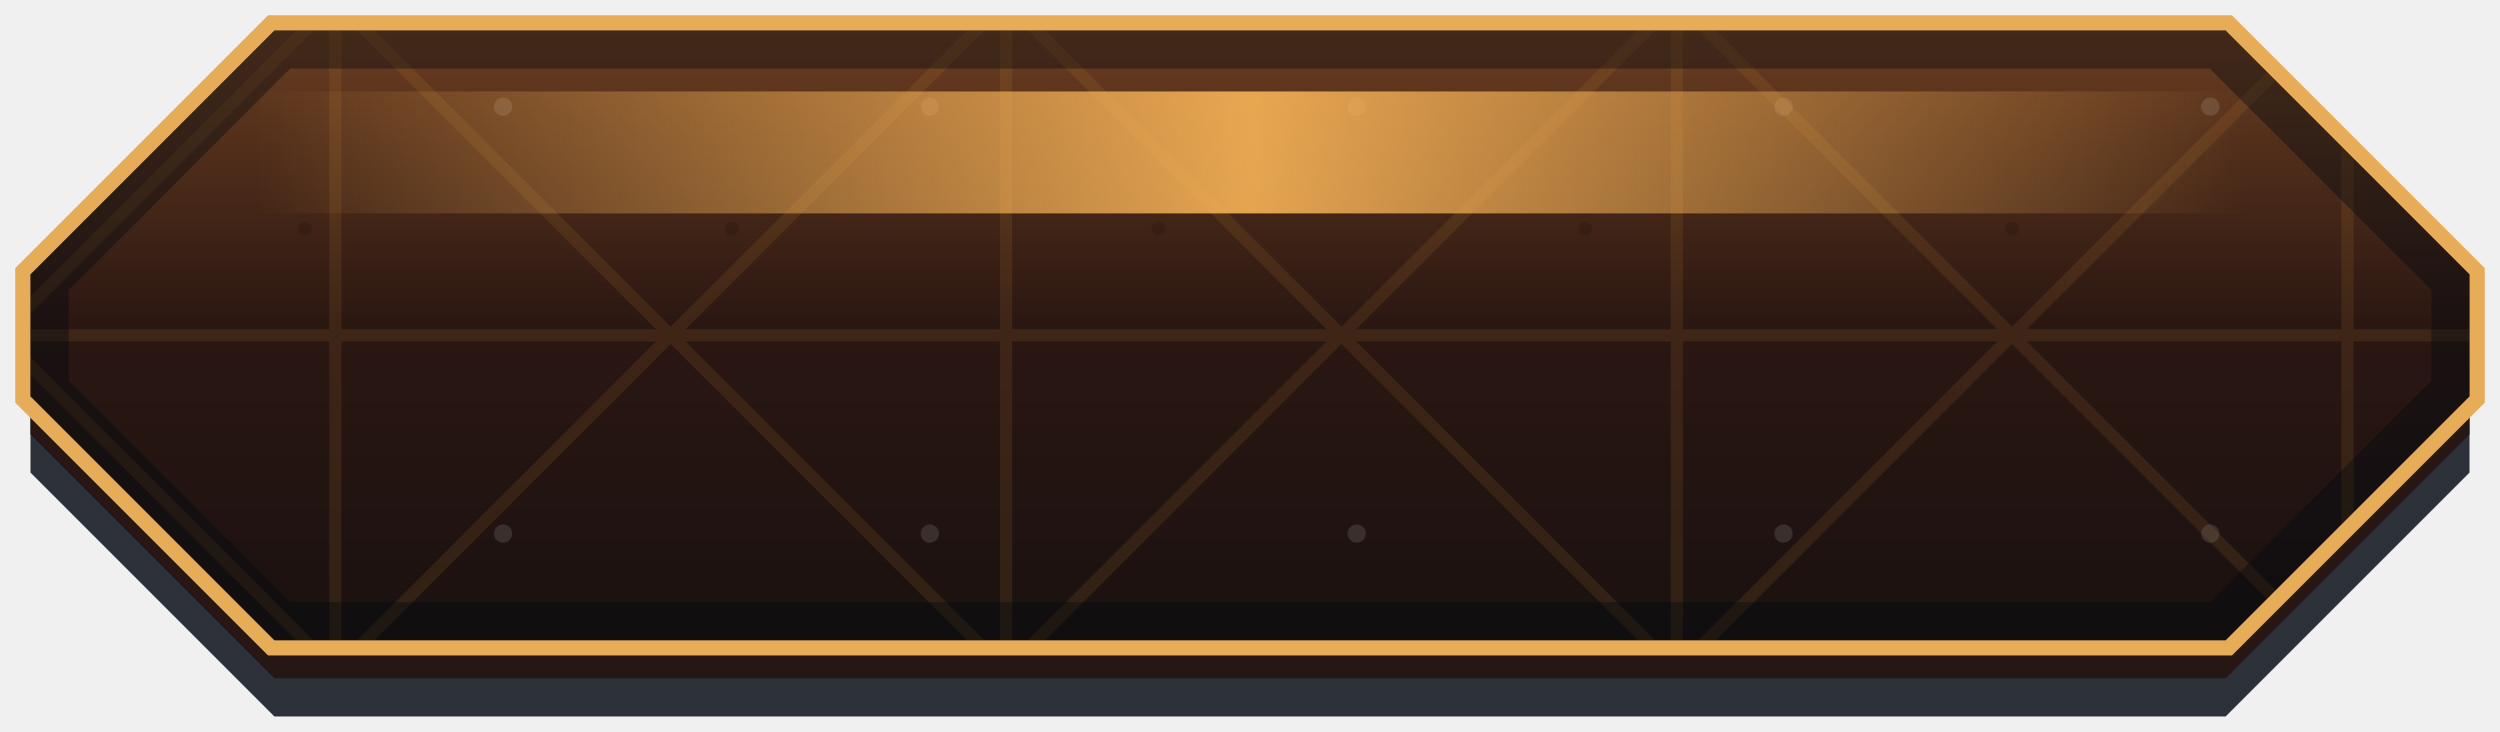
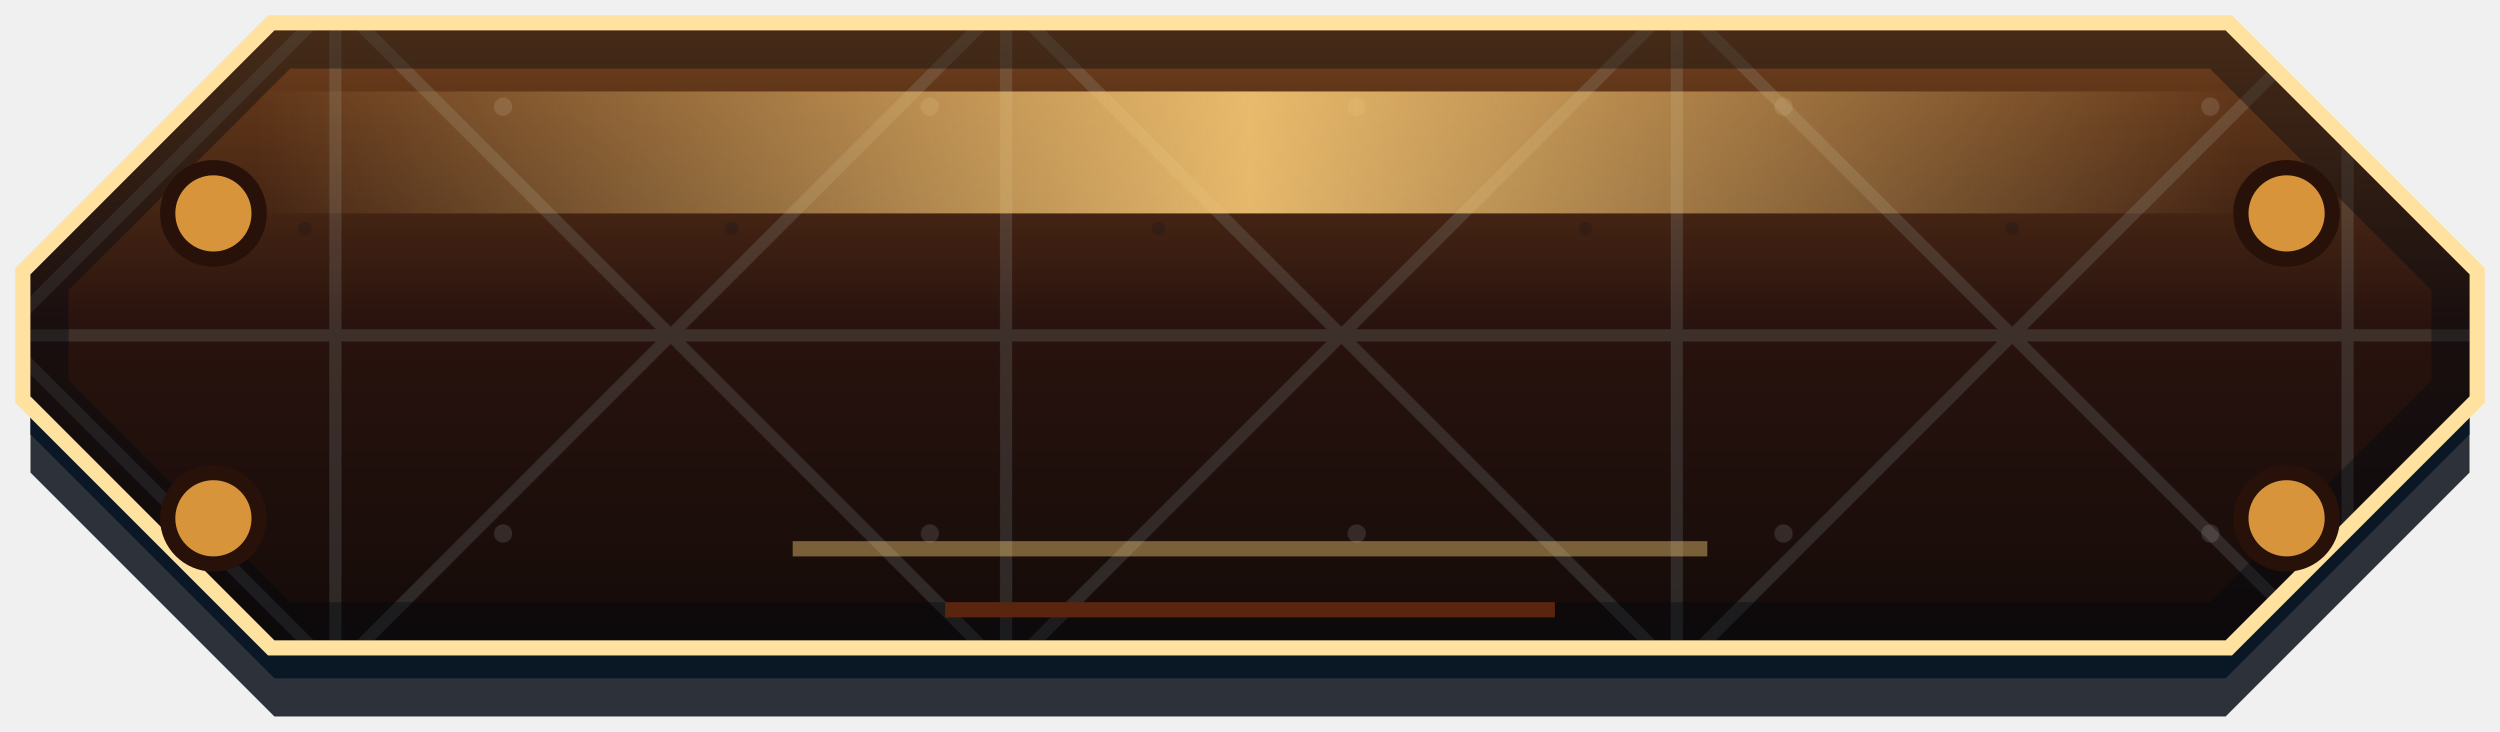
- <svg xmlns="http://www.w3.org/2000/svg" width="328" height="96" viewBox="0 0 164 48" role="img" aria-label="M7 badge normal" data-style="m10-volcanic-forge-0.1.0" data-geometry-shape="chamfered-angular" data-corner-radius="2" data-end-cap-depth="16">
+ <svg xmlns="http://www.w3.org/2000/svg" width="328" height="96" viewBox="0 0 164 48" role="img" aria-label="M7 badge normal" data-style="m10-volcanic-forge-0.2.0" data-geometry-shape="chamfered-angular" data-corner-radius="2" data-end-cap-depth="16">
  <defs>
-     <linearGradient id="m7-badge-normal-164-48-50-plate" x1="0" y1="0" x2="0" y2="1">
-       <stop offset="0" stop-color="#6B3E20" />
-       <stop offset=".48" stop-color="#2B1712" />
-       <stop offset="1" stop-color="#1A1110" />
+     <linearGradient id="m10-badge-164x48-normal-plate" x1="0" y1="0" x2="0" y2="1">
+       <stop offset="0" stop-color="#70401C" />
+       <stop offset=".48" stop-color="#29130E" />
+       <stop offset="1" stop-color="#140B09" />
    </linearGradient>
-     <linearGradient id="m7-badge-normal-164-48-50-primary" x1="0" y1="0" x2="0" y2="1">
-       <stop offset="0" stop-color="#FFD27A" />
-       <stop offset=".45" stop-color="#FF5B1A" />
-       <stop offset="1" stop-color="#8A3518" />
+     <linearGradient id="m10-badge-164x48-normal-primary" x1="0" y1="0" x2="0" y2="1">
+       <stop offset="0" stop-color="#FFF0C5" />
+       <stop offset=".45" stop-color="#FF6A1F" />
+       <stop offset="1" stop-color="#B34216" />
    </linearGradient>
-     <linearGradient id="m7-badge-normal-164-48-50-energy" x1="0" y1="0" x2="1" y2="0">
-       <stop offset="0" stop-color="#FFB95A" stop-opacity="0" />
-       <stop offset=".5" stop-color="#FFB95A" stop-opacity=".86" />
-       <stop offset="1" stop-color="#FFB95A" stop-opacity="0" />
+     <linearGradient id="m10-badge-164x48-normal-energy" x1="0" y1="0" x2="1" y2="0">
+       <stop offset="0" stop-color="#FFD07A" stop-opacity="0" />
+       <stop offset=".5" stop-color="#FFD07A" stop-opacity=".86" />
+       <stop offset="1" stop-color="#FFD07A" stop-opacity="0" />
    </linearGradient>
-     <pattern id="m7-badge-normal-164-48-50-grain" width="28" height="28" patternUnits="userSpaceOnUse">
+     <pattern id="m10-badge-164x48-normal-grain" width="28" height="28" patternUnits="userSpaceOnUse">
      <circle cx="5" cy="7" r=".6" fill="#FFFFFF" fill-opacity=".12" />
-       <circle cx="20" cy="15" r=".45" fill="#180A08" fill-opacity=".2" />
+       <circle cx="20" cy="15" r=".45" fill="#061321" fill-opacity=".2" />
    </pattern>
-     <pattern id="m7-badge-normal-164-48-50-plate-pattern" width="44" height="44" patternUnits="userSpaceOnUse">
-       <path d="M0 22H44M22 0V44M0 22L22 0 44 22 22 44Z" fill="none" stroke="#D7943A" stroke-opacity=".12" stroke-width=".8" />
+     <pattern id="m10-badge-164x48-normal-plate-pattern" width="44" height="44" patternUnits="userSpaceOnUse">
+       <path d="M0 22H44M22 0V44M0 22L22 0 44 22 22 44Z" fill="none" stroke="#D8FBFF" stroke-opacity=".12" stroke-width=".8" />
    </pattern>
-     <mask id="m7-badge-normal-164-48-50-mask">
+     <mask id="m10-badge-164x48-normal-mask">
      <path d="M18 2H146L162 18V26L146 42H18L2 26V18Z" fill="white" />
    </mask>
  </defs>
  <g opacity="1">
-     <g id="m7-badge-normal-164-48-50-outer-shadow" data-layer="outer-shadow" transform="translate(0 5)">
+     <g id="m10-badge-164x48-normal-outer-shadow" data-layer="outer-shadow" transform="translate(0 5)">
      <path d="M18 2H146L162 18V26L146 42H18L2 26V18Z" fill="#020812" opacity=".82" />
    </g>
-     <g id="m7-badge-normal-164-48-50-connected-depth" data-layer="connected-depth" transform="translate(0 2.5)">
-       <path d="M18 2H146L162 18V26L146 42H18L2 26V18Z" fill="#26130F" opacity=".9" />
+     <g id="m10-badge-164x48-normal-connected-depth" data-layer="connected-depth" transform="translate(0 2.5)">
+       <path d="M18 2H146L162 18V26L146 42H18L2 26V18Z" fill="#071522" opacity=".9" />
    </g>
-     <g id="m7-badge-normal-164-48-50-outer-frame" data-layer="outer-frame">
-       <path d="M18 2H146L162 18V26L146 42H18L2 26V18Z" fill="#211411" stroke="#E7AC58" stroke-width="2" stroke-linejoin="miter" />
+     <g id="m10-badge-164x48-normal-outer-frame" data-layer="outer-frame">
+       <path d="M18 2H146L162 18V26L146 42H18L2 26V18Z" fill="#071421" stroke="#FFE2A0" stroke-width="2" stroke-linejoin="miter" />
    </g>
-     <g id="m7-badge-normal-164-48-50-inner-plate-fill" data-layer="inner-plate-fill">
-       <path d="M18 2H146L162 18V26L146 42H18L2 26V18Z" fill="url(#m7-badge-normal-164-48-50-plate)" />
+     <g id="m10-badge-164x48-normal-inner-plate-fill" data-layer="inner-plate-fill">
+       <path d="M18 2H146L162 18V26L146 42H18L2 26V18Z" fill="url(#m10-badge-164x48-normal-plate)" />
    </g>
-     <g id="m7-badge-normal-164-48-50-surface-grain" data-layer="surface-grain" data-material-source="m8-ice-grain" mask="url(#m7-badge-normal-164-48-50-mask)">
-       <rect width="164" height="48" fill="url(#m7-badge-normal-164-48-50-grain)" />
+     <g id="m10-badge-164x48-normal-surface-grain" data-layer="surface-grain" data-material-source="m8-ice-grain" mask="url(#m10-badge-164x48-normal-mask)">
+       <rect width="164" height="48" fill="url(#m10-badge-164x48-normal-grain)" />
    </g>
-     <g id="m7-badge-normal-164-48-50-surface-pattern" data-layer="surface-pattern" data-material-source="m8-crystal-facet-pattern" mask="url(#m7-badge-normal-164-48-50-mask)">
-       <rect width="164" height="48" fill="url(#m7-badge-normal-164-48-50-plate-pattern)" />
+     <g id="m10-badge-164x48-normal-surface-pattern" data-layer="surface-pattern" data-material-source="m8-crystal-facet-pattern" mask="url(#m10-badge-164x48-normal-mask)">
+       <rect width="164" height="48" fill="url(#m10-badge-164x48-normal-plate-pattern)" />
    </g>
-     <g id="m7-badge-normal-164-48-50-side-bevel-shade" data-layer="side-bevel-shade" mask="url(#m7-badge-normal-164-48-50-mask)">
+     <g id="m10-badge-164x48-normal-side-bevel-shade" data-layer="side-bevel-shade" mask="url(#m10-badge-164x48-normal-mask)">
      <path d="M18 2H146L162 18V26L146 42H18L2 26V18Z" fill="none" stroke="#020812" stroke-opacity=".38" stroke-width="5" />
    </g>
-     <g id="m7-badge-normal-164-48-50-top-bevel-highlight" data-layer="top-bevel-highlight" mask="url(#m7-badge-normal-164-48-50-mask)">
+     <g id="m10-badge-164x48-normal-top-bevel-highlight" data-layer="top-bevel-highlight" mask="url(#m10-badge-164x48-normal-mask)">
      <path d="M26 8H138" stroke="#FFFFFF" stroke-opacity=".55" stroke-width="3" stroke-linecap="square" />
    </g>
-     <g id="m7-badge-normal-164-48-50-cold-edge-accent" data-layer="cold-edge-accent" data-material-source="m8-cold-edge-accent" mask="url(#m7-badge-normal-164-48-50-mask)">
-       <rect x="16" y="6" width="132" height="8" fill="url(#m7-badge-normal-164-48-50-energy)" />
+     <g id="m10-badge-164x48-normal-cold-edge-accent" data-layer="cold-edge-accent" data-material-source="m8-cold-edge-accent" mask="url(#m10-badge-164x48-normal-mask)">
+       <rect x="16" y="6" width="132" height="8" fill="url(#m10-badge-164x48-normal-energy)" />
    </g>
-     <g id="m7-badge-normal-164-48-50-ornament-decal" data-layer="ornament-decal" data-material-source="m7-ornament-marks" mask="url(#m7-badge-normal-164-48-50-mask)">
-       <path d="M24 35h16M124 35h16" stroke="#FFD27A" stroke-opacity=".5" stroke-width="2" />
+     <g id="m10-badge-164x48-normal-ornament-decal" data-layer="ornament-decal" data-material-source="m7-ornament-marks" mask="url(#m10-badge-164x48-normal-mask)">
+       <path d="M24 35h16M124 35h16" stroke="#E6FCFF" stroke-opacity=".5" stroke-width="2" />
    </g>
-     <g id="m7-badge-normal-164-48-50-content" data-layer="content" data-slot="editable-badge-content" data-safe-x="30" data-safe-y="8" data-safe-width="104" data-safe-height="30" />
+     <g id="m10-badge-forged-rivets" data-layer="forge-ornament" data-ornament="rivet-rune" fill="#D7943A" stroke="#271108" stroke-width="1">
+       <circle cx="14" cy="14" r="3" />
+       <circle cx="150" cy="14" r="3" />
+       <circle cx="14" cy="34" r="3" />
+       <circle cx="150" cy="34" r="3" />
+     </g>
+     <g id="m10-badge-engraved-typography" data-layer="forge-typography" data-typography-preset="m10-engraved-gold-action">
+       <path d="M52 36h60" stroke="#FFD27A" stroke-opacity=".42" />
+       <path d="M62 40h40" stroke="#5A250F" />
+     </g>
+     <g id="m10-badge-content" data-layer="content" data-slot="editable-badge-content" data-safe-x="30" data-safe-y="8" data-safe-width="104" data-safe-height="30" />
  </g>
</svg>
